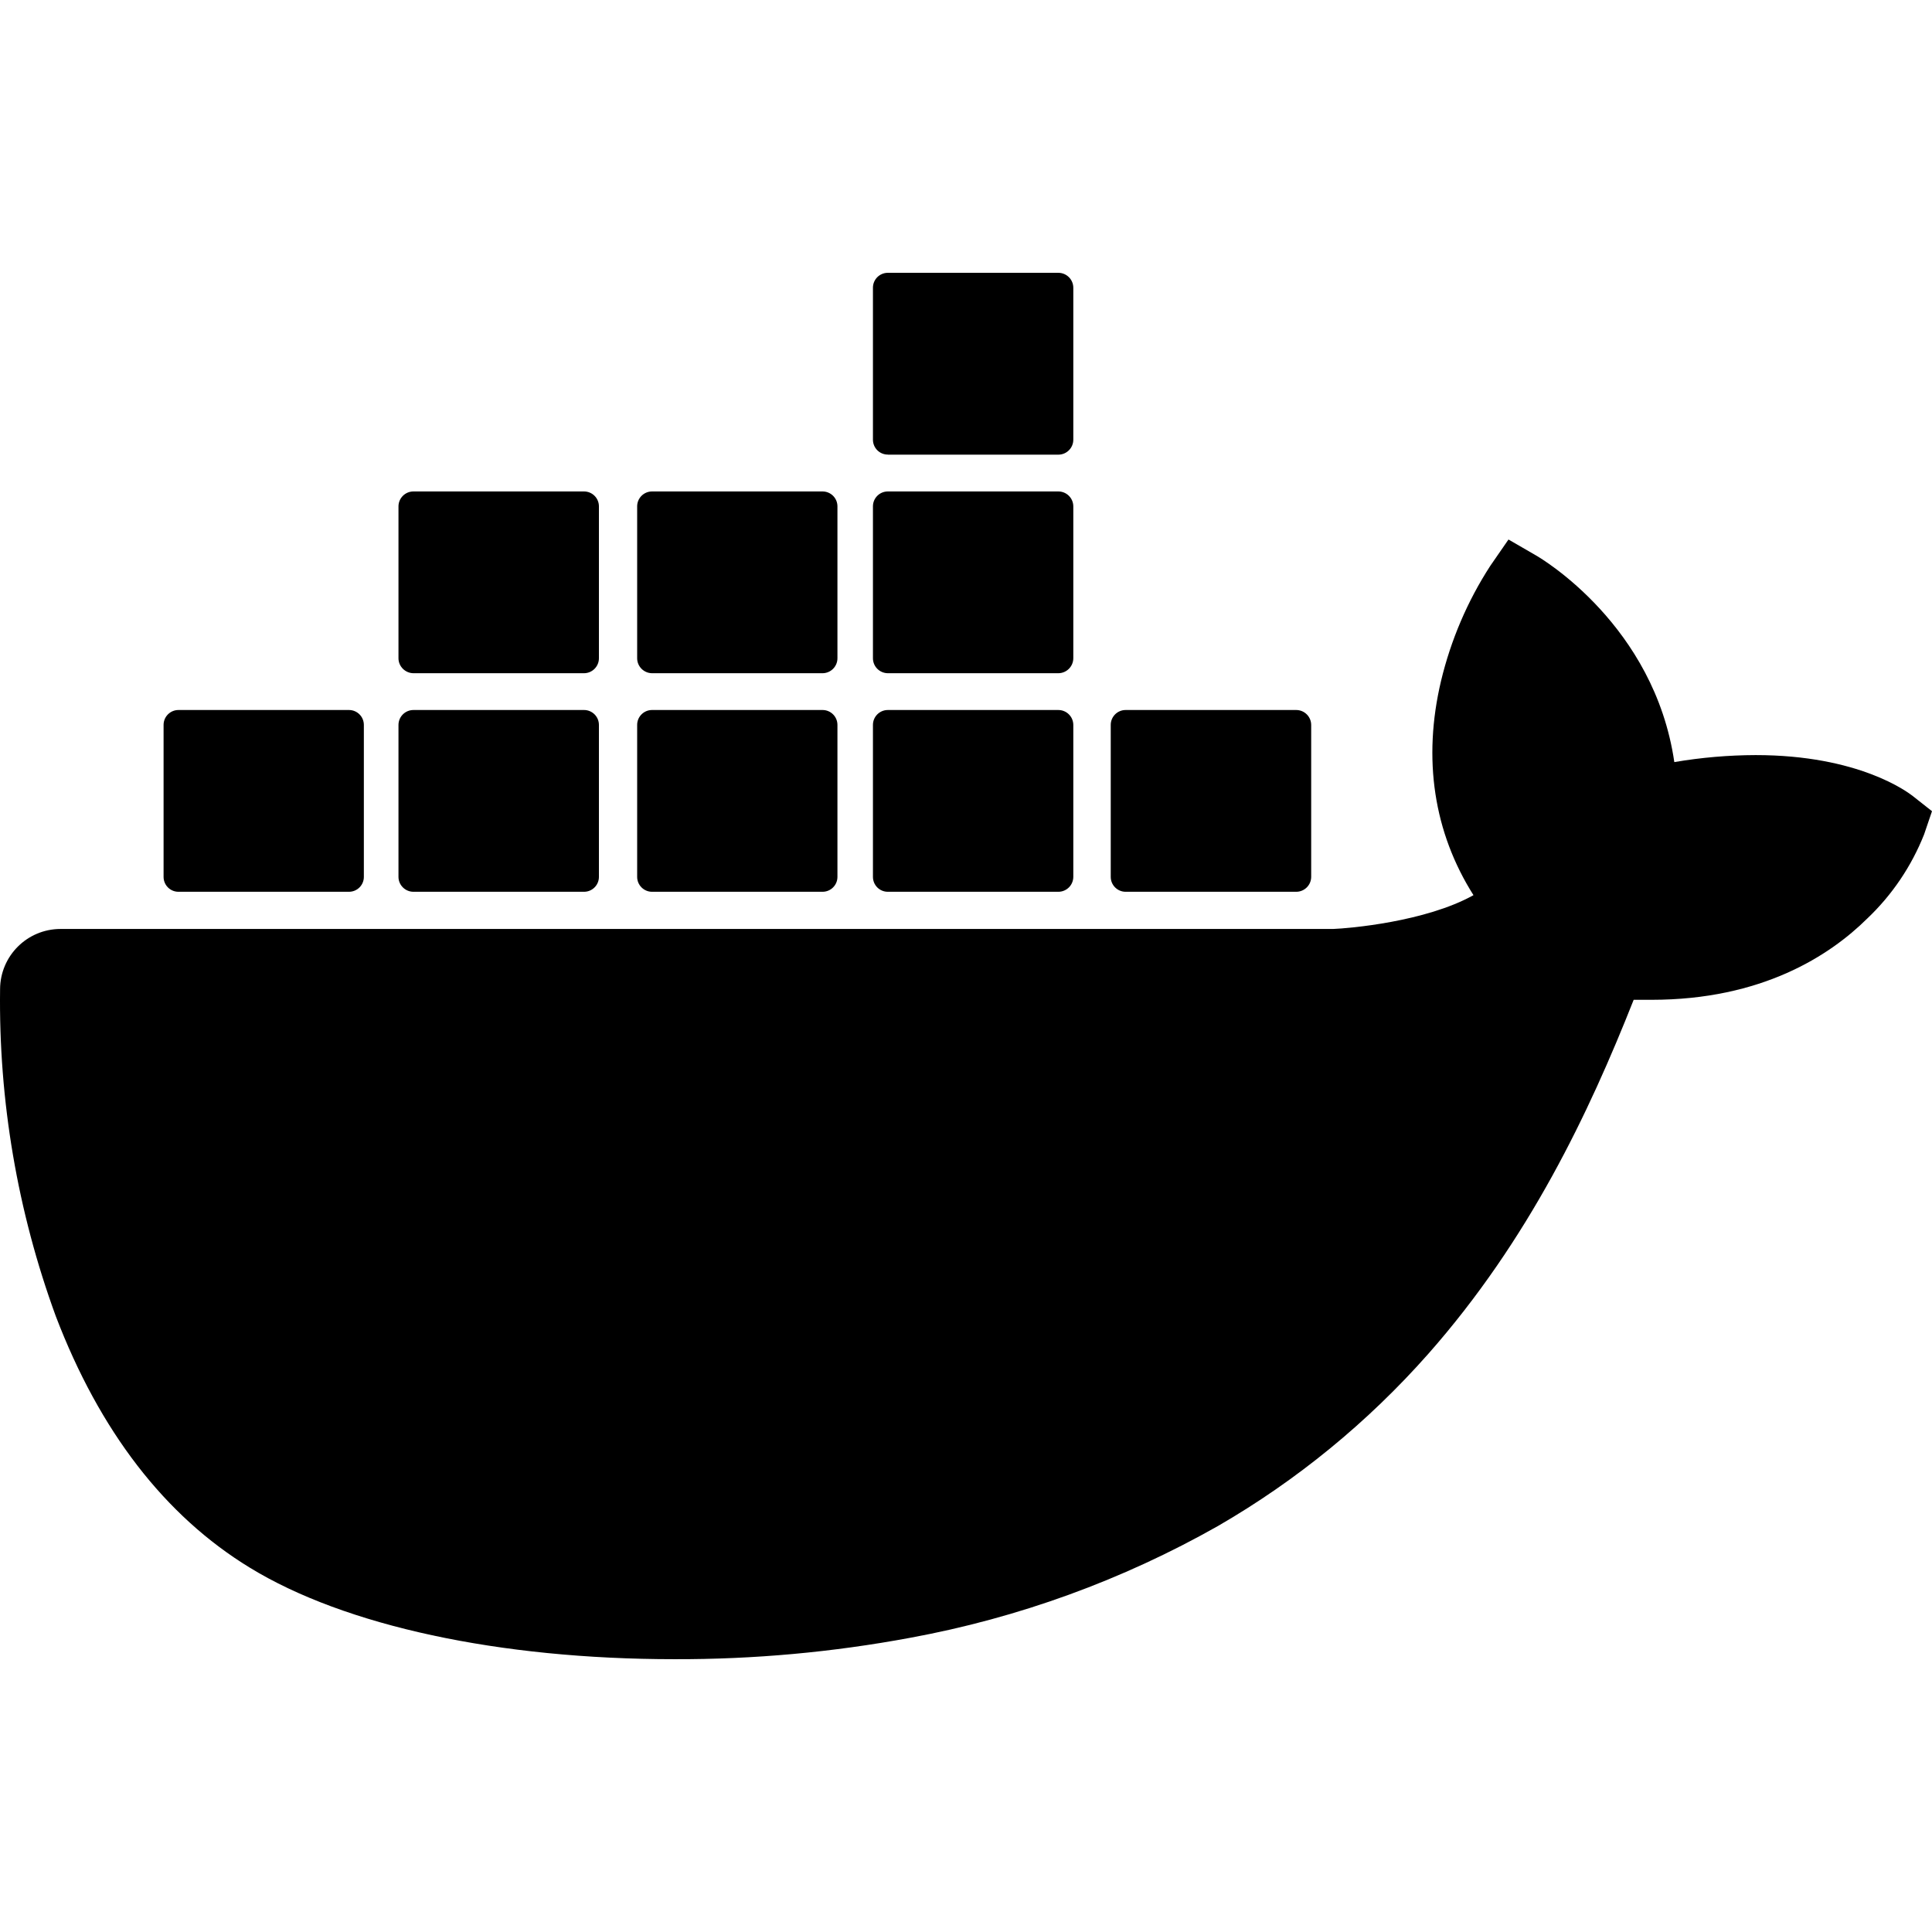
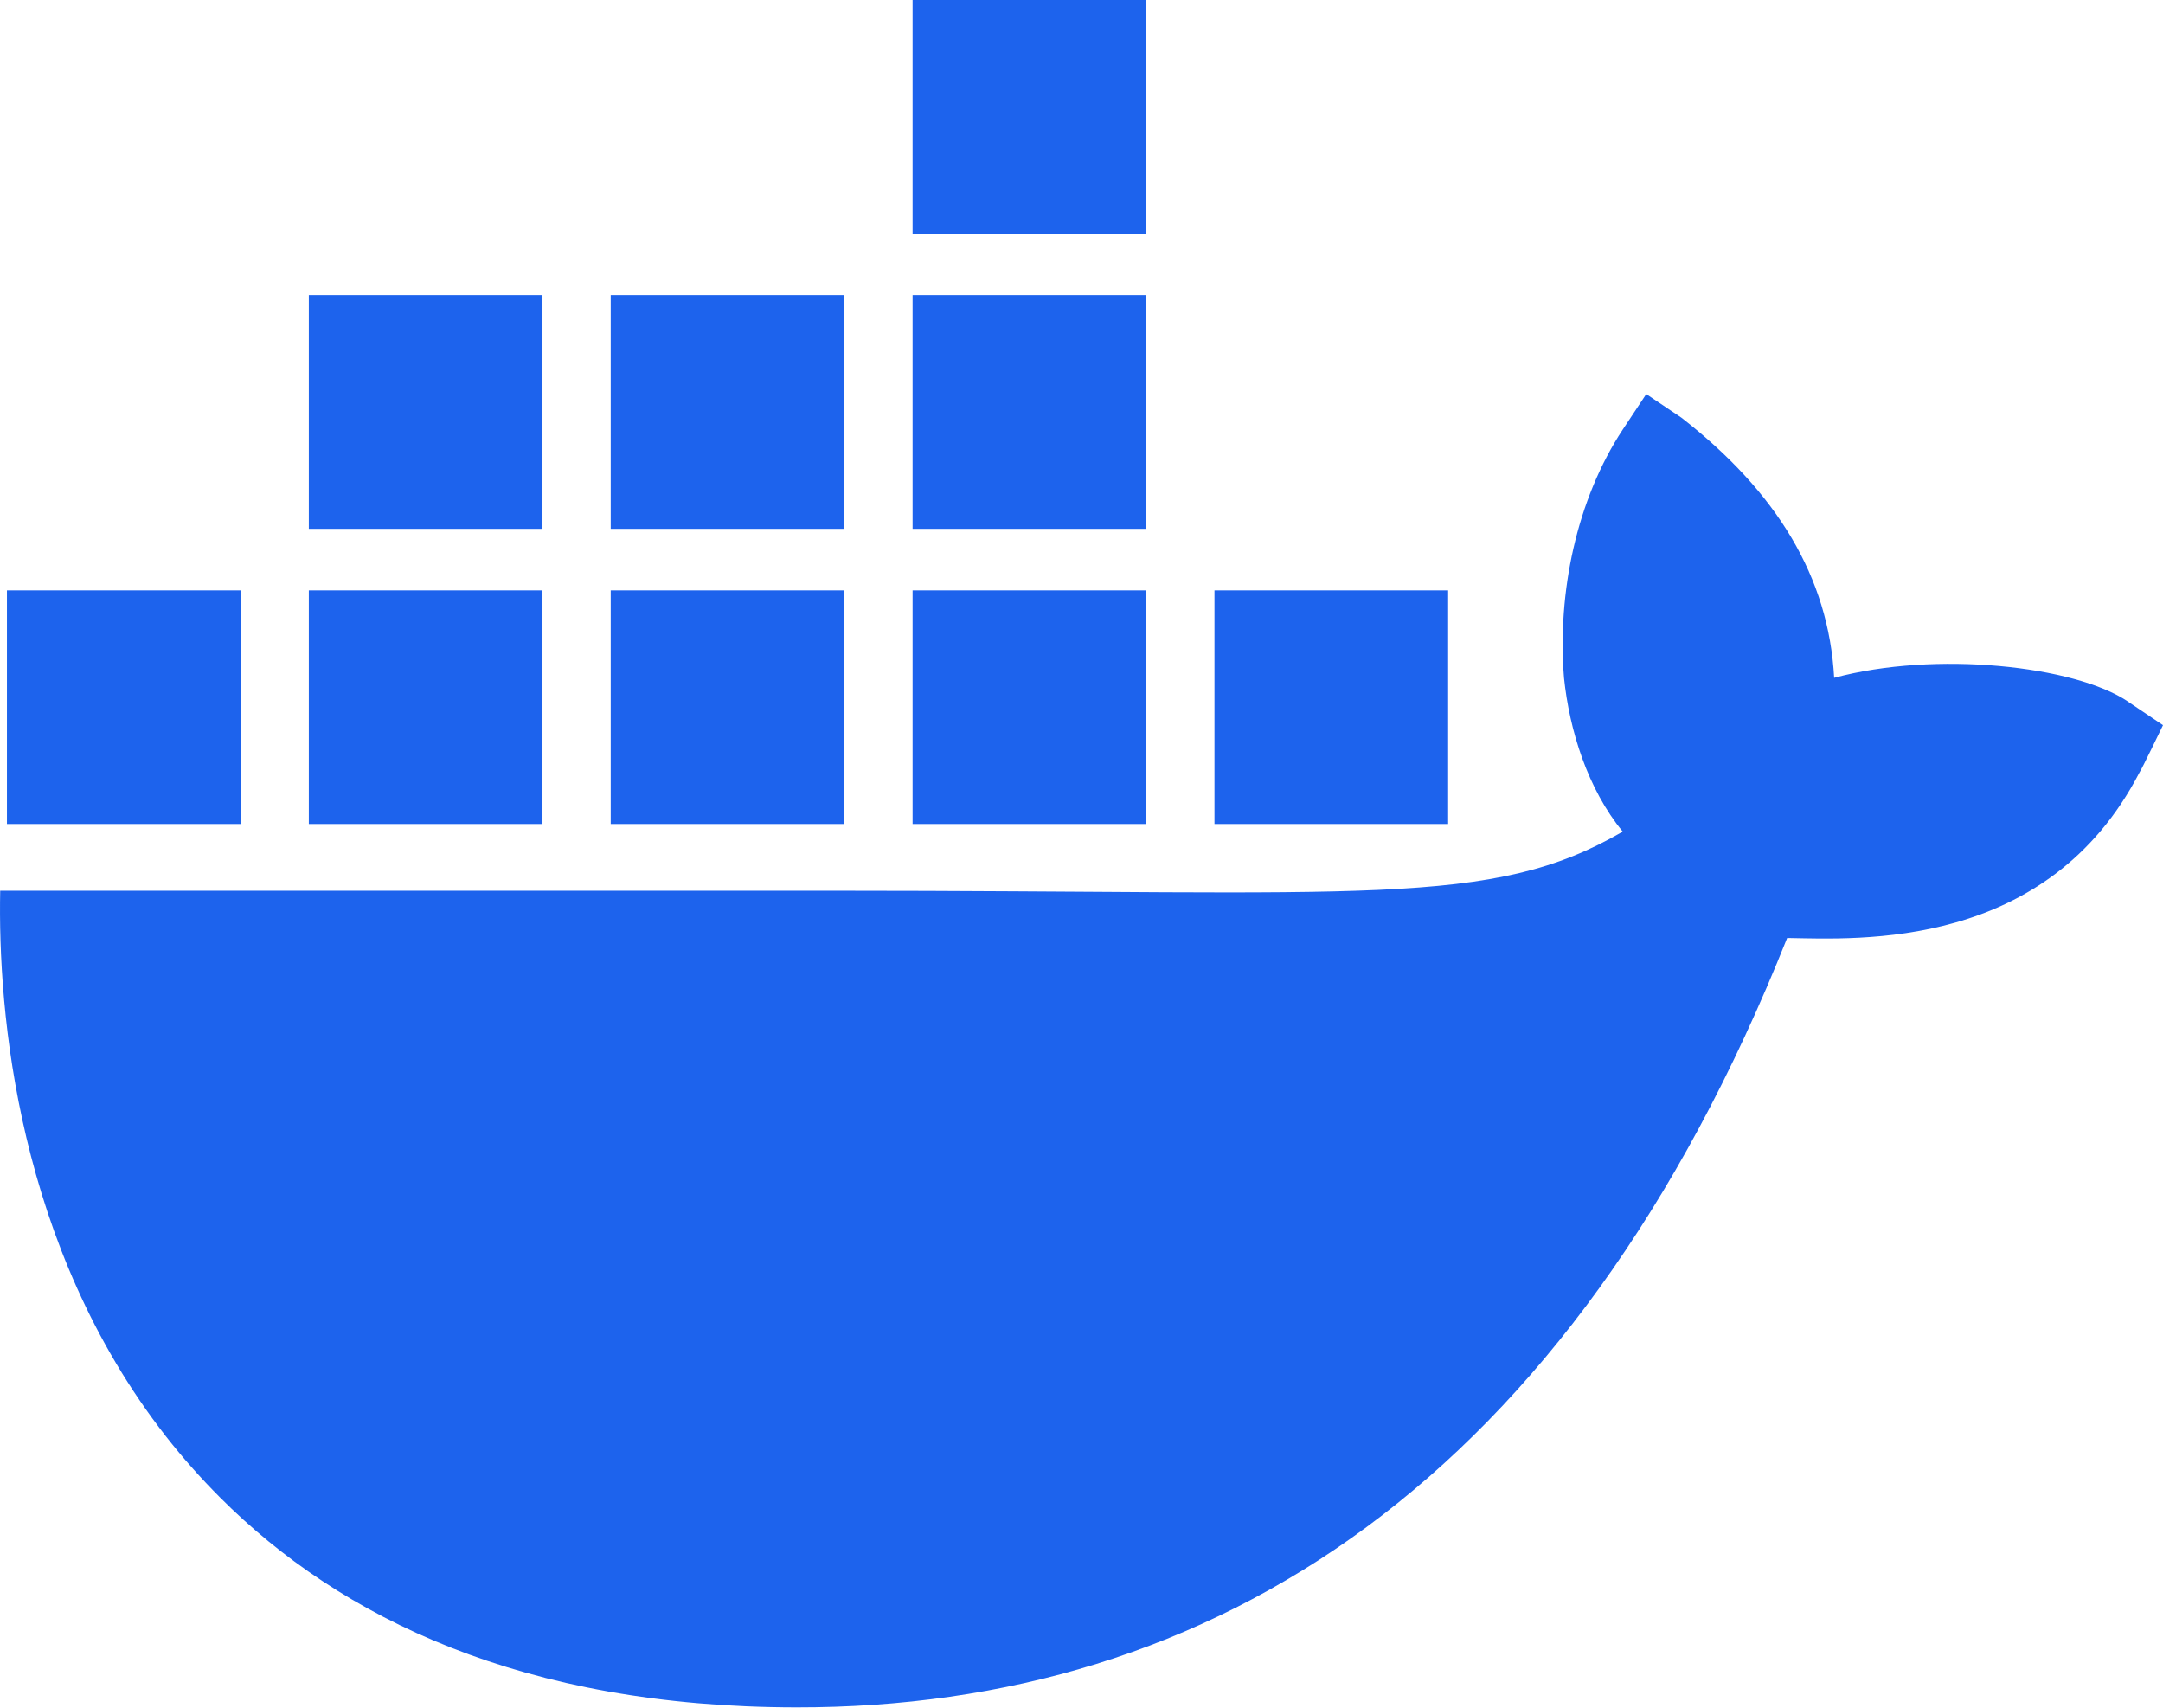
- <svg xmlns="http://www.w3.org/2000/svg" role="img" viewBox="0 0 24 24">
-   <path d="M13.983 11.078h2.119a.186.186 0 00.186-.185V9.006a.186.186 0 00-.186-.186h-2.119a.185.185 0 00-.185.185v1.888c0 .102.083.185.185.185m-2.954-5.43h2.118a.186.186 0 00.186-.186V3.574a.186.186 0 00-.186-.185h-2.118a.185.185 0 00-.185.185v1.888c0 .102.082.185.185.185m0 2.716h2.118a.187.187 0 00.186-.186V6.29a.186.186 0 00-.186-.185h-2.118a.185.185 0 00-.185.185v1.887c0 .102.082.185.185.186m-2.93 0h2.12a.186.186 0 00.184-.186V6.29a.185.185 0 00-.185-.185H8.1a.185.185 0 00-.185.185v1.887c0 .102.083.185.185.186m-2.964 0h2.119a.186.186 0 00.185-.186V6.29a.185.185 0 00-.185-.185H5.136a.186.186 0 00-.186.185v1.887c0 .102.084.185.186.186m5.893 2.715h2.118a.186.186 0 00.186-.185V9.006a.186.186 0 00-.186-.186h-2.118a.185.185 0 00-.185.185v1.888c0 .102.082.185.185.185m-2.93 0h2.12a.185.185 0 00.184-.185V9.006a.185.185 0 00-.184-.186h-2.12a.185.185 0 00-.184.185v1.888c0 .102.083.185.185.185m-2.964 0h2.119a.185.185 0 00.185-.185V9.006a.185.185 0 00-.184-.186h-2.12a.186.186 0 00-.186.186v1.887c0 .102.084.185.186.185m-2.92 0h2.12a.185.185 0 00.184-.185V9.006a.185.185 0 00-.184-.186h-2.12a.185.185 0 00-.184.185v1.888c0 .102.082.185.185.185M23.763 9.89c-.065-.051-.672-.51-1.954-.51-.338.001-.676.03-1.01.087-.248-1.7-1.653-2.53-1.716-2.566l-.344-.199-.226.327c-.284.438-.49.922-.612 1.43-.23.97-.09 1.882.403 2.661-.595.332-1.55.413-1.744.42H.751a.751.751 0 00-.75.748 11.376 11.376 0 00.692 4.062c.545 1.428 1.355 2.48 2.41 3.124 1.18.723 3.1 1.137 5.275 1.137.983.003 1.963-.086 2.93-.266a12.248 12.248 0 003.823-1.389c.98-.567 1.86-1.288 2.61-2.136 1.252-1.418 1.998-2.997 2.553-4.4h.221c1.372 0 2.215-.549 2.68-1.009.309-.293.55-.65.707-1.046l.098-.288Z" />
+ <svg xmlns="http://www.w3.org/2000/svg" data-name="Layer 2" viewBox="0 0 339.55 268">
+   <defs />
+   <g data-name="Layer 1">
+     <path d="M334.03,110.11c-8.33-5.6-30.2-8-46.1-3.71-.86-15.84-9.03-29.19-23.97-40.83l-5.53-3.71-3.69,5.57c-7.25,11-10.3,25.65-9.22,38.98.85,8.21,3.71,17.44,9.22,24.13-20.7,12.01-39.78,9.28-124.27,9.28H.03c-.38,19.08,2.69,55.78,26.02,85.65,2.58,3.3,5.4,6.49,8.47,9.57,18.98,19,47.64,32.93,90.51,32.97,65.4.06,121.43-35.29,155.52-120.77,11.22.18,40.82,2.01,55.31-25.99.35-.47,3.69-7.42,3.69-7.42l-5.52-3.71ZM85.16,92.67h-36.68v36.68h36.68v-36.68ZM132.55,92.67h-36.68v36.68h36.68v-36.68ZM179.94,92.67h-36.68v36.68h36.68v-36.68ZM227.33,92.67h-36.68v36.68h36.68v-36.68ZM37.77,92.67H1.09v36.68h36.68v-36.68ZM85.16,46.33h-36.68v36.68h36.68v-36.68ZM132.55,46.33h-36.68v36.68h36.68v-36.68ZM179.94,46.33h-36.68v36.68h36.68v-36.68ZM179.94,0h-36.68v36.68h36.68V0Z" style="fill:#1D63ED" />
+   </g>
</svg>
